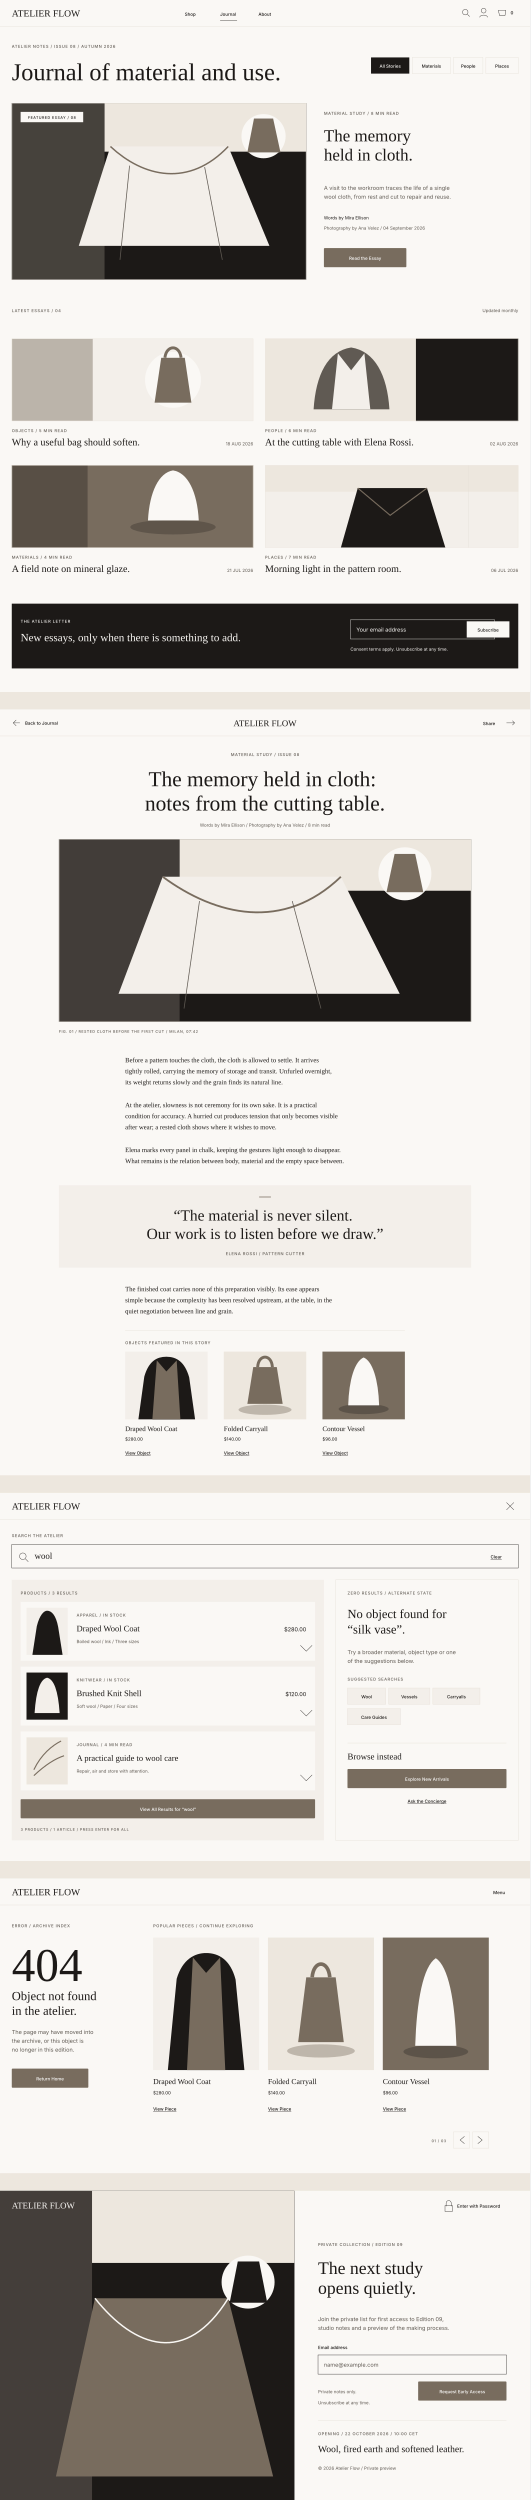
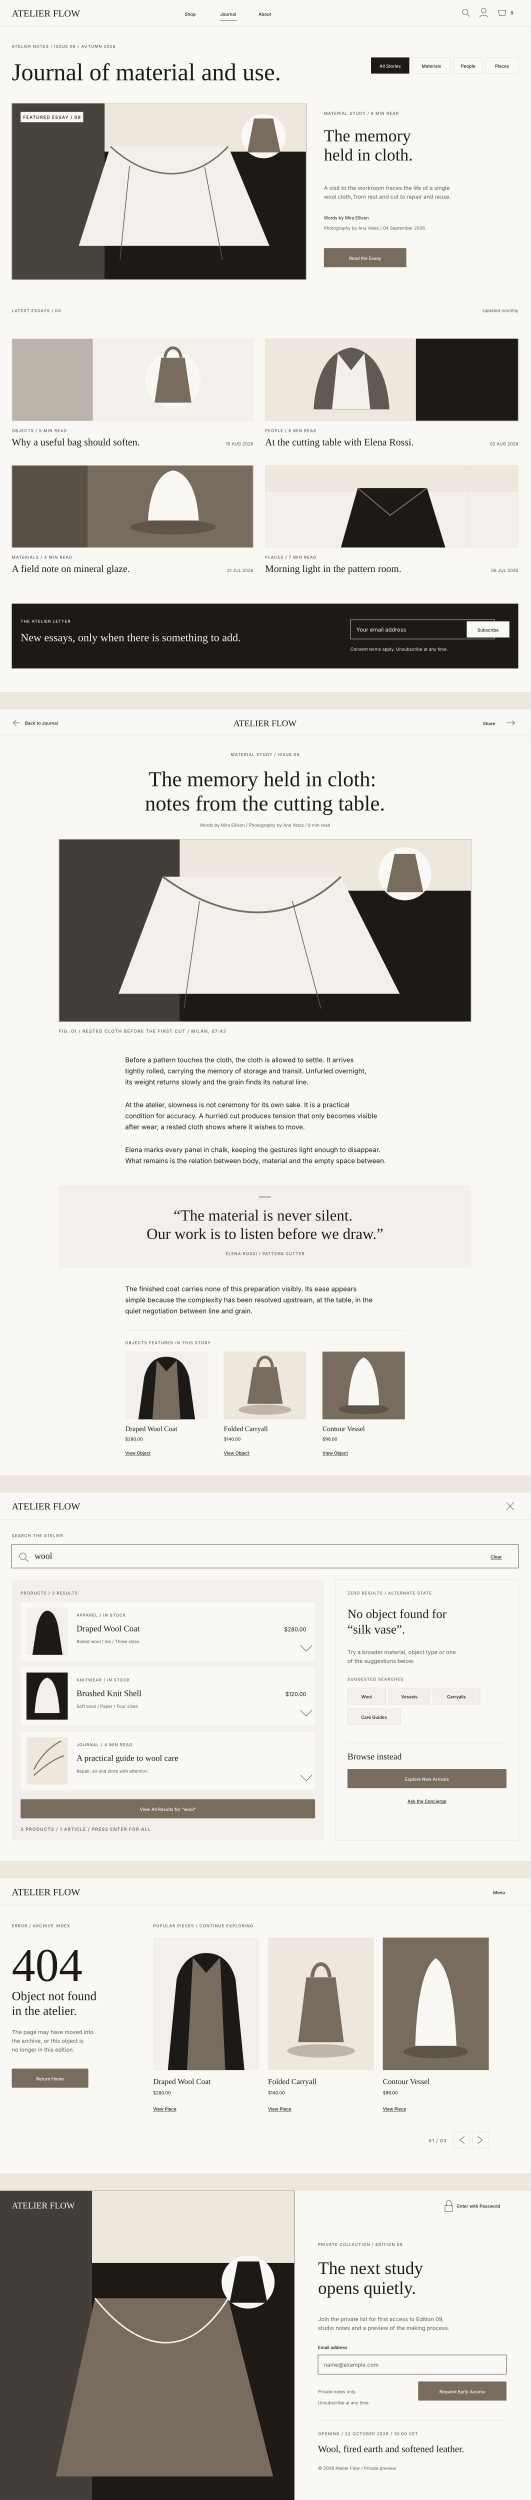
<svg xmlns="http://www.w3.org/2000/svg" width="1440" height="6792" viewBox="0 0 1440 6792" role="img" aria-labelledby="title desc">
  <defs>
    <style>
-       .serif { font-family: "Playfair Display", Georgia, "Times New Roman", serif; font-weight: 400; letter-spacing: 0; }
+       .serif { font-family: "Playfair Display", "Times New Roman", serif; font-weight: 400; letter-spacing: 0; }
      .sans { font-family: "Plus Jakarta Sans", -apple-system, BlinkMacSystemFont, sans-serif; font-weight: 400; letter-spacing: 0; }
      .paper { fill: #FAF8F5; }
      .surface { fill: #F3EFEA; }
      .subtle { fill: #EDE7DE; }
      .ink { fill: #1C1917; }
      .muted { fill: #605A53; }
      .accent { fill: #786C5E; }
      .white { fill: #FFFFFF; }
      .line { fill: none; stroke: #E5DFD5; stroke-width: 1; }
      .hairline { fill: none; stroke: #EDE7DE; stroke-width: 1; }
      .ink-line { fill: none; stroke: #1C1917; stroke-width: 1; }
      .muted-line { fill: none; stroke: #605A53; stroke-width: 1; }
      .eyebrow { font-family: "Plus Jakarta Sans", -apple-system, BlinkMacSystemFont, sans-serif; font-size: 11px; font-weight: 500; letter-spacing: 1.32px; }
      .label { font-family: "Plus Jakarta Sans", -apple-system, BlinkMacSystemFont, sans-serif; font-size: 12px; font-weight: 500; letter-spacing: 0; }
      .body { font-family: "Plus Jakarta Sans", -apple-system, BlinkMacSystemFont, sans-serif; font-size: 15px; font-weight: 400; letter-spacing: 0; }
-       .reading { font-family: Georgia, "Times New Roman", serif; font-size: 18px; font-weight: 400; letter-spacing: 0; }
+       .reading { font-family: "Plus Jakarta Sans", -apple-system, BlinkMacSystemFont, sans-serif; font-size: 18px; font-weight: 400; letter-spacing: 0; }
      .small { font-family: "Plus Jakarta Sans", -apple-system, BlinkMacSystemFont, sans-serif; font-size: 12px; font-weight: 400; letter-spacing: 0; }
-       .micro { font-family: "Plus Jakarta Sans", -apple-system, BlinkMacSystemFont, sans-serif; font-size: 10px; font-weight: 500; letter-spacing: 1.2px; }
+       .micro { font-family: "Plus Jakarta Sans", -apple-system, BlinkMacSystemFont, sans-serif; font-size: 12px; font-weight: 500; letter-spacing: 1.44px; }
      .hit { fill: #FFFFFF; fill-opacity: 0; }
    </style>
    <clipPath id="blog-featured">
      <rect x="32" y="280" width="800" height="480" />
    </clipPath>
    <clipPath id="blog-01">
      <rect x="32" y="920" width="656" height="224" />
    </clipPath>
    <clipPath id="blog-02">
      <rect x="720" y="920" width="688" height="224" />
    </clipPath>
    <clipPath id="blog-03">
      <rect x="32" y="1264" width="656" height="224" />
    </clipPath>
    <clipPath id="blog-04">
      <rect x="720" y="1264" width="688" height="224" />
    </clipPath>
    <clipPath id="article-hero">
      <rect x="160" y="352" width="1120" height="496" />
    </clipPath>
    <clipPath id="featured-object-01">
      <rect x="340" y="1744" width="224" height="184" />
    </clipPath>
    <clipPath id="featured-object-02">
      <rect x="608" y="1744" width="224" height="184" />
    </clipPath>
    <clipPath id="featured-object-03">
      <rect x="876" y="1744" width="224" height="184" />
    </clipPath>
    <clipPath id="password-media">
      <rect x="0" y="0" width="800" height="840" />
    </clipPath>
  </defs>
  <rect id="Canvas-Background" width="1440" height="6792" class="subtle" />
  <g id="Section-Blog-Magazine" aria-label="Magazine index page, desktop 1440 by 1880">
    <rect width="1440" height="1880" class="paper" />
    <g id="Blog-Global-Header">
      <rect width="1440" height="72" class="paper" />
      <line x1="0" y1="71.5" x2="1440" y2="71.5" stroke="#E5DFD5" />
      <text x="32" y="45" class="serif ink" font-size="26">ATELIER FLOW</text>
      <g aria-label="Shop, 88 by 44">
        <rect x="488" y="14" width="88" height="44" class="hit" />
        <text x="502" y="43" class="label ink">Shop</text>
      </g>
      <g aria-label="Journal current page, 96 by 44">
        <rect x="584" y="14" width="96" height="44" class="hit" />
        <text x="598" y="43" class="label ink">Journal</text>
        <line x1="598" y1="56" x2="644" y2="56" stroke="#1C1917" />
      </g>
      <g aria-label="About, 88 by 44">
        <rect x="688" y="14" width="88" height="44" class="hit" />
        <text x="702" y="43" class="label ink">About</text>
      </g>
      <g aria-label="Search, 44 by 44">
        <rect x="1244" y="14" width="44" height="44" class="hit" />
        <circle cx="1264" cy="33" r="7.5" class="ink-line" />
        <line x1="1270" y1="39" x2="1276" y2="45" stroke="#1C1917" />
      </g>
      <g aria-label="Shopify account, 44 by 44">
        <rect x="1292" y="14" width="44" height="44" class="hit" />
        <circle cx="1314" cy="29" r="6.5" class="ink-line" />
        <path d="M1303 47 C1305 39 1323 39 1325 47" class="ink-line" />
      </g>
      <g aria-label="Cart, 68 by 44">
        <rect x="1340" y="14" width="68" height="44" class="hit" />
        <path d="M1354 28 H1374 L1372 42 H1357 Z" class="ink-line" />
        <text x="1387" y="39" class="label ink">0</text>
      </g>
    </g>
    <g id="Blog-Magazine-Header">
      <text x="32" y="130" class="eyebrow muted">ATELIER NOTES / ISSUE 08 / AUTUMN 2026</text>
      <text x="32" y="218" class="serif ink" font-size="66">Journal of material and use.</text>
      <g id="Blog-Category-Tabs">
        <g aria-label="All stories selected, 104 by 44">
          <rect x="1008" y="156" width="104" height="44" class="ink" />
          <text x="1060" y="184" class="label paper" text-anchor="middle">All Stories</text>
        </g>
        <g aria-label="Materials category, 104 by 44">
          <rect x="1120" y="156" width="104" height="44" class="paper" stroke="#E5DFD5" />
          <text x="1172" y="184" class="label ink" text-anchor="middle">Materials</text>
        </g>
        <g aria-label="People category, 80 by 44">
          <rect x="1232" y="156" width="80" height="44" class="paper" stroke="#E5DFD5" />
          <text x="1272" y="184" class="label ink" text-anchor="middle">People</text>
        </g>
        <g aria-label="Places category, 88 by 44">
          <rect x="1320" y="156" width="88" height="44" class="paper" stroke="#E5DFD5" />
          <text x="1364" y="184" class="label ink" text-anchor="middle">Places</text>
        </g>
      </g>
    </g>
    <g id="Blog-Featured-Essay">
      <g clip-path="url(#blog-featured)">
        <rect x="32" y="280" width="800" height="480" class="ink" />
        <rect x="32" y="280" width="252" height="480" class="muted" opacity="0.62" />
        <rect x="284" y="280" width="548" height="132" class="subtle" />
        <path d="M214 668 L300 398 H620 L732 668 Z" class="surface" />
        <path d="M300 398 C390 482 514 510 620 398" fill="none" stroke="#786C5E" stroke-width="4" />
        <path d="M352 450 L326 706 M556 454 L604 706" fill="none" stroke="#605A53" stroke-width="2" />
        <circle cx="716" cy="370" r="60" class="paper" />
        <path d="M672 414 L690 322 H742 L762 414 Z" class="accent" />
        <rect x="56" y="304" width="170" height="28" class="paper" />
        <text x="141" y="323" class="micro ink" text-anchor="middle">FEATURED ESSAY / 08</text>
      </g>
      <rect x="32.5" y="280.5" width="799" height="479" class="hairline" />
      <g id="Blog-Featured-Copy">
        <text x="880" y="312" class="eyebrow muted">MATERIAL STUDY / 8 MIN READ</text>
        <text x="880" y="384" class="serif ink" font-size="46">
          <tspan x="880" dy="0">The memory</tspan>
          <tspan x="880" dy="52">held in cloth.</tspan>
        </text>
        <text x="880" y="516" class="body muted">
          <tspan x="880" dy="0">A visit to the workroom traces the life of a single</tspan>
          <tspan x="880" dy="24">wool cloth, from rest and cut to repair and reuse.</tspan>
        </text>
        <text x="880" y="596" class="small ink">Words by Mira Ellison</text>
        <text x="880" y="624" class="small muted">Photography by Ana Velez / 04 September 2026</text>
        <g aria-label="Read the featured essay, 224 by 52">
          <rect x="880" y="674" width="224" height="52" rx="2" class="accent" />
          <text x="992" y="706" class="label white" text-anchor="middle">Read the Essay</text>
        </g>
      </g>
    </g>
    <g id="Blog-Essay-Grid">
      <text x="32" y="848" class="eyebrow muted">LATEST ESSAYS / 04</text>
      <text x="1408" y="848" class="small muted" text-anchor="end">Updated monthly</text>
      <g id="Blog-Card-01">
        <g clip-path="url(#blog-01)">
          <rect x="32" y="920" width="656" height="224" class="surface" />
          <rect x="32" y="920" width="220" height="224" class="accent" opacity="0.45" />
          <circle cx="470" cy="1032" r="76" class="paper" />
          <path d="M420 1094 L438 972 H502 L520 1094 Z" class="accent" />
          <path d="M448 972 C452 936 488 936 492 972" fill="none" stroke="#786C5E" stroke-width="8" />
        </g>
        <rect x="32.5" y="920.5" width="655" height="223" class="hairline" />
        <text x="32" y="1174" class="eyebrow muted">OBJECTS / 5 MIN READ</text>
        <text x="32" y="1210" class="serif ink" font-size="27">Why a useful bag should soften.</text>
        <text x="688" y="1210" class="small muted" text-anchor="end">18 AUG 2026</text>
      </g>
      <g id="Blog-Card-02">
        <g clip-path="url(#blog-02)">
          <rect x="720" y="920" width="688" height="224" class="subtle" />
          <rect x="1130" y="920" width="278" height="224" class="ink" />
          <path d="M852 1112 C858 1018 890 954 954 944 C1018 954 1052 1018 1058 1112 Z" class="muted" />
          <path d="M918 960 L954 1006 L990 960 L1006 1112 H902 Z" class="surface" />
        </g>
        <rect x="720.5" y="920.5" width="687" height="223" class="hairline" />
        <text x="720" y="1174" class="eyebrow muted">PEOPLE / 6 MIN READ</text>
        <text x="720" y="1210" class="serif ink" font-size="27">At the cutting table with Elena Rossi.</text>
        <text x="1408" y="1210" class="small muted" text-anchor="end">02 AUG 2026</text>
      </g>
      <g id="Blog-Card-03">
        <g clip-path="url(#blog-03)">
          <rect x="32" y="1264" width="656" height="224" class="accent" />
          <rect x="32" y="1264" width="206" height="224" class="ink" opacity="0.35" />
          <ellipse cx="470" cy="1432" rx="116" ry="20" class="ink" opacity="0.28" />
          <path d="M402 1414 C406 1336 432 1284 470 1278 C510 1284 536 1336 540 1414 Z" class="paper" />
        </g>
        <rect x="32.5" y="1264.5" width="655" height="223" class="hairline" />
        <text x="32" y="1518" class="eyebrow muted">MATERIALS / 4 MIN READ</text>
        <text x="32" y="1554" class="serif ink" font-size="27">A field note on mineral glaze.</text>
        <text x="688" y="1554" class="small muted" text-anchor="end">21 JUL 2026</text>
      </g>
      <g id="Blog-Card-04">
        <g clip-path="url(#blog-04)">
          <rect x="720" y="1264" width="688" height="224" class="surface" />
          <rect x="720" y="1264" width="688" height="72" class="subtle" />
          <path d="M926 1488 L972 1326 H1160 L1210 1488 Z" class="ink" />
          <path d="M972 1326 L1060 1400 L1160 1326" fill="none" stroke="#786C5E" stroke-width="3" />
          <line x1="1272" y1="1264" x2="1272" y2="1488" stroke="#E5DFD5" />
        </g>
        <rect x="720.5" y="1264.5" width="687" height="223" class="hairline" />
        <text x="720" y="1518" class="eyebrow muted">PLACES / 7 MIN READ</text>
        <text x="720" y="1554" class="serif ink" font-size="27">Morning light in the pattern room.</text>
        <text x="1408" y="1554" class="small muted" text-anchor="end">06 JUL 2026</text>
      </g>
    </g>
    <g id="Blog-Newsletter-Band">
      <rect x="32" y="1640" width="1376" height="176" class="ink" />
      <text x="56" y="1692" class="eyebrow paper">THE ATELIER LETTER</text>
      <text x="56" y="1742" class="serif paper" font-size="30">New essays, only when there is something to add.</text>
      <g aria-label="Journal email field, 392 by 52">
        <rect x="952" y="1684" width="392" height="52" fill="none" stroke="#FAF8F5" />
        <text x="968" y="1716" class="body paper">Your email address</text>
      </g>
      <g aria-label="Subscribe to journal, 120 by 44">
        <rect x="1268" y="1688" width="116" height="44" class="paper" />
        <text x="1326" y="1716" class="label ink" text-anchor="middle">Subscribe</text>
      </g>
      <text x="952" y="1768" class="small paper">Consent terms apply. Unsubscribe at any time.</text>
    </g>
  </g>
  <g id="Section-Article-Reading" transform="translate(0 1928)" aria-label="Article reading page, desktop 1440 by 2080">
    <rect width="1440" height="2080" class="paper" />
    <g id="Article-Global-Header">
      <rect width="1440" height="72" class="paper" />
      <line x1="0" y1="71.5" x2="1440" y2="71.5" stroke="#E5DFD5" />
      <g aria-label="Back to journal, 176 by 44">
        <rect x="32" y="14" width="176" height="44" class="hit" />
        <path d="M36 36 H54 M36 36 L44 28 M36 36 L44 44" class="ink-line" />
        <text x="68" y="41" class="label ink">Back to Journal</text>
      </g>
      <text x="720" y="45" class="serif ink" font-size="24" text-anchor="middle">ATELIER FLOW</text>
      <g aria-label="Share article, 112 by 44">
        <rect x="1296" y="14" width="112" height="44" class="hit" />
        <text x="1312" y="42" class="label ink">Share</text>
        <path d="M1376 36 H1398 M1392 30 L1398 36 L1392 42" class="ink-line" />
      </g>
    </g>
    <g id="Article-Heading">
      <text x="720" y="126" class="eyebrow muted" text-anchor="middle">MATERIAL STUDY / ISSUE 08</text>
      <text x="720" y="208" class="serif ink" font-size="58" text-anchor="middle">
        <tspan x="720" dy="0">The memory held in cloth:</tspan>
        <tspan x="720" dy="66">notes from the cutting table.</tspan>
      </text>
      <text x="720" y="318" class="small muted" text-anchor="middle">Words by Mira Ellison / Photography by Ana Velez / 8 min read</text>
    </g>
    <g id="Article-Hero-Media" clip-path="url(#article-hero)">
      <rect x="160" y="352" width="1120" height="496" class="ink" />
      <rect x="160" y="352" width="328" height="496" class="muted" opacity="0.56" />
      <rect x="488" y="352" width="792" height="140" class="subtle" />
      <path d="M322 772 L442 454 H926 L1086 772 Z" class="surface" />
      <path d="M442 454 C586 560 770 604 926 454" fill="none" stroke="#786C5E" stroke-width="5" />
      <path d="M542 520 L500 812 M794 520 L872 812" fill="none" stroke="#605A53" stroke-width="2" />
      <circle cx="1100" cy="446" r="72" class="paper" />
      <path d="M1050 496 L1072 392 H1128 L1150 496 Z" class="accent" />
    </g>
    <rect x="160.5" y="352.5" width="1119" height="495" class="hairline" />
    <text x="160" y="878" class="micro muted">FIG. 01 / RESTED CLOTH BEFORE THE FIRST CUT / MILAN, 07:42</text>
    <g id="Article-Reading-Column">
      <text x="340" y="958" class="reading ink">
        <tspan x="340" dy="0">Before a pattern touches the cloth, the cloth is allowed to settle. It arrives</tspan>
        <tspan x="340" dy="30">tightly rolled, carrying the memory of storage and transit. Unfurled overnight,</tspan>
        <tspan x="340" dy="30">its weight returns slowly and the grain finds its natural line.</tspan>
      </text>
      <text x="340" y="1080" class="reading ink">
        <tspan x="340" dy="0">At the atelier, slowness is not ceremony for its own sake. It is a practical</tspan>
        <tspan x="340" dy="30">condition for accuracy. A hurried cut produces tension that only becomes visible</tspan>
        <tspan x="340" dy="30">after wear; a rested cloth shows where it wishes to move.</tspan>
      </text>
      <text x="340" y="1202" class="reading ink">
        <tspan x="340" dy="0">Elena marks every panel in chalk, keeping the gestures light enough to disappear.</tspan>
        <tspan x="340" dy="30">What remains is the relation between body, material and the empty space between.</tspan>
      </text>
      <g id="Article-Pull-Quote">
        <rect x="160" y="1292" width="1120" height="224" class="surface" />
        <line x1="704" y1="1324" x2="736" y2="1324" stroke="#786C5E" stroke-width="2" />
        <text x="720" y="1388" class="serif ink" font-size="42" text-anchor="middle">
          <tspan x="720" dy="0">“The material is never silent.</tspan>
          <tspan x="720" dy="50">Our work is to listen before we draw.”</tspan>
        </text>
        <text x="720" y="1482" class="eyebrow muted" text-anchor="middle">ELENA ROSSI / PATTERN CUTTER</text>
      </g>
      <text x="340" y="1580" class="reading ink">
        <tspan x="340" dy="0">The finished coat carries none of this preparation visibly. Its ease appears</tspan>
        <tspan x="340" dy="30">simple because the complexity has been resolved upstream, at the table, in the</tspan>
        <tspan x="340" dy="30">quiet negotiation between line and grain.</tspan>
      </text>
    </g>
    <g id="Article-Featured-Objects">
      <line x1="340" y1="1687.5" x2="1100" y2="1687.5" stroke="#E5DFD5" />
      <text x="340" y="1724" class="eyebrow muted">OBJECTS FEATURED IN THIS STORY</text>
      <g id="Article-Product-01">
        <g clip-path="url(#featured-object-01)">
          <rect x="340" y="1744" width="224" height="184" class="surface" />
          <path d="M392 1812 C404 1770 426 1758 452 1758 C480 1758 502 1772 514 1814 L530 1928 H376 Z" class="ink" />
          <path d="M426 1768 L452 1798 L480 1768 L490 1928 H414 Z" class="accent" />
        </g>
        <text x="340" y="1960" class="serif ink" font-size="19">Draped Wool Coat</text>
        <text x="340" y="1986" class="small ink">$280.00</text>
        <g aria-label="View Draped Wool Coat, 224 by 44">
          <rect x="340" y="1996" width="224" height="44" class="hit" />
          <text x="340" y="2024" class="label ink" text-decoration="underline">View Object</text>
        </g>
      </g>
      <g id="Article-Product-02">
        <g clip-path="url(#featured-object-02)">
          <rect x="608" y="1744" width="224" height="184" class="subtle" />
          <ellipse cx="720" cy="1902" rx="72" ry="14" class="accent" opacity="0.4" />
          <path d="M672 1886 L688 1786 H752 L768 1886 Z" class="accent" />
          <path d="M700 1786 C702 1750 738 1750 740 1786" fill="none" stroke="#786C5E" stroke-width="8" />
        </g>
        <text x="608" y="1960" class="serif ink" font-size="19">Folded Carryall</text>
        <text x="608" y="1986" class="small ink">$140.00</text>
        <g aria-label="View Folded Carryall, 224 by 44">
          <rect x="608" y="1996" width="224" height="44" class="hit" />
          <text x="608" y="2024" class="label ink" text-decoration="underline">View Object</text>
        </g>
      </g>
      <g id="Article-Product-03">
        <g clip-path="url(#featured-object-03)">
          <rect x="876" y="1744" width="224" height="184" class="accent" />
          <ellipse cx="988" cy="1900" rx="68" ry="14" class="ink" opacity="0.3" />
          <path d="M946 1890 C948 1820 964 1770 988 1760 C1012 1770 1028 1820 1030 1890 Z" class="paper" />
        </g>
        <text x="876" y="1960" class="serif ink" font-size="19">Contour Vessel</text>
        <text x="876" y="1986" class="small ink">$96.00</text>
        <g aria-label="View Contour Vessel, 224 by 44">
          <rect x="876" y="1996" width="224" height="44" class="hit" />
          <text x="876" y="2024" class="label ink" text-decoration="underline">View Object</text>
        </g>
      </g>
    </g>
  </g>
  <g id="Section-System-Templates" aria-label="System template family">
    <g id="System-Search-Predictive" transform="translate(0 4056)" aria-label="Predictive search and no results page, desktop 1440 by 1000">
      <rect width="1440" height="1000" class="paper" />
      <g id="Search-Header">
        <rect width="1440" height="72" class="paper" />
        <line x1="0" y1="71.5" x2="1440" y2="71.5" stroke="#E5DFD5" />
        <text x="32" y="45" class="serif ink" font-size="26">ATELIER FLOW</text>
        <g aria-label="Close search, 44 by 44">
          <rect x="1364" y="14" width="44" height="44" class="hit" />
          <path d="M1376 26 L1396 46 M1396 26 L1376 46" class="ink-line" />
        </g>
      </g>
      <text x="32" y="120" class="eyebrow muted">SEARCH THE ATELIER</text>
      <g id="Predictive-Search-Field" aria-label="Search field with query, 1376 by 64">
        <rect x="32" y="140" width="1376" height="64" class="paper" stroke="#1C1917" />
        <circle cx="62" cy="172" r="9" class="ink-line" />
        <line x1="69" y1="179" x2="77" y2="187" stroke="#1C1917" />
        <text x="94" y="179" class="serif ink" font-size="24">wool</text>
        <g aria-label="Clear search, 88 by 44">
          <rect x="1304" y="150" width="88" height="44" class="hit" />
          <text x="1348" y="178" class="label ink" text-anchor="middle" text-decoration="underline">Clear</text>
        </g>
      </g>
      <g id="Predictive-Results-Panel">
        <rect x="32" y="236" width="848" height="708" class="surface" />
        <text x="56" y="276" class="eyebrow muted">PRODUCTS / 3 RESULTS</text>
        <g id="Search-Result-01" aria-label="Draped Wool Coat search result, 800 by 160">
          <rect x="56" y="296" width="800" height="160" class="paper" />
          <rect x="72" y="312" width="112" height="128" class="surface" />
          <path d="M100 362 C108 330 120 320 128 320 C140 320 152 332 158 364 L170 440 H88 Z" class="ink" />
          <text x="208" y="336" class="eyebrow muted">APPAREL / IN STOCK</text>
          <text x="208" y="376" class="serif ink" font-size="23">Draped Wool Coat</text>
          <text x="208" y="408" class="small muted">Boiled wool / Ink / Three sizes</text>
          <text x="832" y="376" class="body ink" text-anchor="end">$280.00</text>
          <path d="M816 414 L832 430 L848 414" fill="none" stroke="#1C1917" />
        </g>
        <g id="Search-Result-02" aria-label="Brushed Knit Shell search result, 800 by 160">
          <rect x="56" y="472" width="800" height="160" class="paper" />
          <rect x="72" y="488" width="112" height="128" class="ink" />
          <path d="M94 598 C98 536 110 506 128 502 C146 506 158 536 162 598 Z" class="surface" />
          <text x="208" y="512" class="eyebrow muted">KNITWEAR / IN STOCK</text>
          <text x="208" y="552" class="serif ink" font-size="23">Brushed Knit Shell</text>
          <text x="208" y="584" class="small muted">Soft wool / Paper / Four sizes</text>
          <text x="832" y="552" class="body ink" text-anchor="end">$120.00</text>
          <path d="M816 590 L832 606 L848 590" fill="none" stroke="#1C1917" />
        </g>
        <g id="Search-Result-03" aria-label="Wool care guide search result, 800 by 160">
          <rect x="56" y="648" width="800" height="160" class="paper" />
          <rect x="72" y="664" width="112" height="128" class="subtle" />
          <path d="M92 752 C112 710 142 686 166 674 M92 768 C124 738 150 722 174 714" fill="none" stroke="#786C5E" stroke-width="3" />
          <text x="208" y="688" class="eyebrow muted">JOURNAL / 4 MIN READ</text>
          <text x="208" y="728" class="serif ink" font-size="23">A practical guide to wool care</text>
          <text x="208" y="760" class="small muted">Repair, air and store with attention.</text>
          <path d="M816 766 L832 782 L848 766" fill="none" stroke="#1C1917" />
        </g>
        <g aria-label="View all results for wool, 800 by 52">
          <rect x="56" y="832" width="800" height="52" rx="2" class="accent" />
          <text x="456" y="864" class="label white" text-anchor="middle">View All Results for “wool”</text>
        </g>
        <text x="56" y="918" class="micro muted">3 PRODUCTS / 1 ARTICLE / PRESS ENTER FOR ALL</text>
      </g>
      <g id="Search-No-Results-Variant">
        <rect x="912" y="236" width="496" height="708" class="paper" stroke="#E5DFD5" />
        <text x="944" y="276" class="eyebrow muted">ZERO RESULTS / ALTERNATE STATE</text>
        <text x="944" y="340" class="serif ink" font-size="34">
          <tspan x="944" dy="0">No object found for</tspan>
          <tspan x="944" dy="42">“silk vase”.</tspan>
        </text>
        <text x="944" y="438" class="body muted">
          <tspan x="944" dy="0">Try a broader material, object type or one</tspan>
          <tspan x="944" dy="24">of the suggestions below.</tspan>
        </text>
        <text x="944" y="510" class="eyebrow muted">SUGGESTED SEARCHES</text>
        <g aria-label="Search wool, 104 by 44">
          <rect x="944" y="530" width="104" height="44" class="surface" stroke="#E5DFD5" />
          <text x="996" y="558" class="label ink" text-anchor="middle">Wool</text>
        </g>
        <g aria-label="Search vessels, 112 by 44">
          <rect x="1056" y="530" width="112" height="44" class="surface" stroke="#E5DFD5" />
          <text x="1112" y="558" class="label ink" text-anchor="middle">Vessels</text>
        </g>
        <g aria-label="Search carryalls, 128 by 44">
          <rect x="1176" y="530" width="128" height="44" class="surface" stroke="#E5DFD5" />
          <text x="1240" y="558" class="label ink" text-anchor="middle">Carryalls</text>
        </g>
        <g aria-label="Search care guides, 144 by 44">
          <rect x="944" y="586" width="144" height="44" class="surface" stroke="#E5DFD5" />
          <text x="1016" y="614" class="label ink" text-anchor="middle">Care Guides</text>
        </g>
        <line x1="944" y1="679.5" x2="1376" y2="679.5" stroke="#E5DFD5" />
        <text x="944" y="724" class="serif ink" font-size="24">Browse instead</text>
        <g aria-label="Explore new arrivals, 432 by 52">
          <rect x="944" y="750" width="432" height="52" rx="2" class="accent" />
          <text x="1160" y="782" class="label white" text-anchor="middle">Explore New Arrivals</text>
        </g>
        <g aria-label="Contact concierge, 432 by 44">
          <rect x="944" y="814" width="432" height="44" class="hit" />
          <text x="1160" y="842" class="label ink" text-anchor="middle" text-decoration="underline">Ask the Concierge</text>
        </g>
      </g>
    </g>
    <g id="System-404-Curatorial" transform="translate(0 5104)" aria-label="Curated error 404 page, desktop 1440 by 800">
      <rect width="1440" height="800" class="paper" />
      <g id="Error-Header">
        <rect width="1440" height="72" class="paper" />
        <line x1="0" y1="71.5" x2="1440" y2="71.5" stroke="#E5DFD5" />
        <text x="32" y="45" class="serif ink" font-size="26">ATELIER FLOW</text>
        <g aria-label="Open menu, 104 by 44">
          <rect x="1304" y="14" width="104" height="44" class="hit" />
          <text x="1356" y="42" class="label ink" text-anchor="middle">Menu</text>
        </g>
      </g>
      <g id="Error-Message">
        <text x="32" y="132" class="eyebrow muted">ERROR / ARCHIVE INDEX</text>
        <text x="32" y="278" class="serif ink" font-size="128">404</text>
        <text x="32" y="330" class="serif ink" font-size="34">
          <tspan x="32" dy="0">Object not found</tspan>
          <tspan x="32" dy="40">in the atelier.</tspan>
        </text>
        <text x="32" y="422" class="body muted">
          <tspan x="32" dy="0">The page may have moved into</tspan>
          <tspan x="32" dy="24">the archive, or this object is</tspan>
          <tspan x="32" dy="24">no longer in this edition.</tspan>
        </text>
        <g aria-label="Return home, 208 by 52">
          <rect x="32" y="516" width="208" height="52" rx="2" class="accent" />
          <text x="136" y="548" class="label white" text-anchor="middle">Return Home</text>
        </g>
      </g>
      <g id="Error-Popular-Pieces">
        <text x="416" y="132" class="eyebrow muted">POPULAR PIECES / CONTINUE EXPLORING</text>
        <g id="Error-Piece-01">
          <rect x="416" y="160" width="288" height="360" class="surface" />
          <path d="M480 272 C496 218 530 202 560 202 C594 202 626 220 640 274 L664 520 H456 Z" class="ink" />
          <path d="M524 214 L560 256 L598 214 L612 520 H508 Z" class="accent" />
          <text x="416" y="558" class="serif ink" font-size="21">Draped Wool Coat</text>
          <text x="416" y="586" class="small ink">$280.00</text>
          <g aria-label="View Draped Wool Coat, 288 by 44">
            <rect x="416" y="602" width="288" height="44" class="hit" />
            <text x="416" y="630" class="label ink" text-decoration="underline">View Piece</text>
          </g>
        </g>
        <g id="Error-Piece-02">
          <rect x="728" y="160" width="288" height="360" class="subtle" />
          <ellipse cx="872" cy="468" rx="92" ry="18" class="accent" opacity="0.4" />
          <path d="M810 444 L832 268 H912 L934 444 Z" class="accent" />
          <path d="M848 268 C852 220 892 220 896 268" fill="none" stroke="#786C5E" stroke-width="10" />
          <text x="728" y="558" class="serif ink" font-size="21">Folded Carryall</text>
          <text x="728" y="586" class="small ink">$140.00</text>
          <g aria-label="View Folded Carryall, 288 by 44">
            <rect x="728" y="602" width="288" height="44" class="hit" />
            <text x="728" y="630" class="label ink" text-decoration="underline">View Piece</text>
          </g>
        </g>
        <g id="Error-Piece-03">
          <rect x="1040" y="160" width="288" height="360" class="accent" />
          <ellipse cx="1184" cy="470" rx="88" ry="18" class="ink" opacity="0.3" />
          <path d="M1128 454 C1132 330 1150 238 1184 216 C1218 238 1236 330 1240 454 Z" class="paper" />
          <text x="1040" y="558" class="serif ink" font-size="21">Contour Vessel</text>
          <text x="1040" y="586" class="small ink">$96.00</text>
          <g aria-label="View Contour Vessel, 288 by 44">
            <rect x="1040" y="602" width="288" height="44" class="hit" />
            <text x="1040" y="630" class="label ink" text-decoration="underline">View Piece</text>
          </g>
        </g>
        <g id="Error-Carousel-Controls">
          <g aria-label="Previous popular pieces, 44 by 44">
            <rect x="1232" y="688" width="44" height="44" class="paper" stroke="#E5DFD5" />
            <path d="M1262 700 L1250 710 L1262 720" class="ink-line" />
          </g>
          <g aria-label="Next popular pieces, 44 by 44">
            <rect x="1284" y="688" width="44" height="44" class="paper" stroke="#E5DFD5" />
            <path d="M1298 700 L1310 710 L1298 720" class="ink-line" />
          </g>
          <text x="1212" y="716" class="micro muted" text-anchor="end">01 / 03</text>
        </g>
      </g>
    </g>
    <g id="System-Password-Private" transform="translate(0 5952)" aria-label="Private collection password page, desktop 1440 by 840">
      <rect width="1440" height="840" class="paper" />
      <g id="Password-Editorial-Media" clip-path="url(#password-media)">
        <rect x="0" y="0" width="800" height="840" class="ink" />
        <rect x="0" y="0" width="250" height="840" class="muted" opacity="0.58" />
        <rect x="250" y="0" width="550" height="196" class="subtle" />
        <path d="M152 776 L258 292 H620 L742 776 Z" class="accent" />
        <path d="M258 292 C366 428 506 476 620 292" fill="none" stroke="#FAF8F5" stroke-width="4" />
        <circle cx="674" cy="248" r="72" class="paper" />
        <path d="M624 304 L646 192 H704 L726 304 Z" class="ink" />
      </g>
      <g id="Password-Top-Bar">
        <text x="32" y="48" class="serif paper" font-size="24">ATELIER FLOW</text>
        <g aria-label="Enter with password, 208 by 44">
          <rect x="1200" y="16" width="208" height="44" class="hit" />
          <path d="M1212 42 V34 C1212 24 1226 24 1226 34 V42" fill="none" stroke="#1C1917" />
          <rect x="1209" y="40" width="20" height="16" class="ink-line" />
          <text x="1242" y="46" class="label ink">Enter with Password</text>
        </g>
      </g>
      <g id="Password-Private-Access-Copy">
        <text x="864" y="150" class="eyebrow muted">PRIVATE COLLECTION / EDITION 09</text>
        <text x="864" y="226" class="serif ink" font-size="48">
          <tspan x="864" dy="0">The next study</tspan>
          <tspan x="864" dy="54">opens quietly.</tspan>
        </text>
        <text x="864" y="354" class="body muted">
          <tspan x="864" dy="0">Join the private list for first access to Edition 09,</tspan>
          <tspan x="864" dy="24">studio notes and a preview of the making process.</tspan>
        </text>
        <text x="864" y="430" class="label ink">Email address</text>
        <g aria-label="Early access email field, 512 by 52">
          <rect x="864" y="446" width="512" height="52" class="paper" stroke="#1C1917" />
          <text x="880" y="478" class="body muted">name@example.com</text>
        </g>
        <g aria-label="Request early access, 240 by 52">
          <rect x="1136" y="518" width="240" height="52" rx="2" class="accent" />
          <text x="1256" y="550" class="label white" text-anchor="middle">Request Early Access</text>
        </g>
        <text x="864" y="550" class="small muted">Private notes only.</text>
        <text x="864" y="580" class="small muted">Unsubscribe at any time.</text>
        <line x1="864" y1="623.5" x2="1376" y2="623.5" stroke="#E5DFD5" />
        <text x="864" y="664" class="eyebrow muted">OPENING / 22 OCTOBER 2026 / 10:00 CET</text>
        <text x="864" y="710" class="serif ink" font-size="26">Wool, fired earth and softened leather.</text>
        <text x="864" y="758" class="small muted">© 2026 Atelier Flow / Private preview</text>
      </g>
    </g>
  </g>
</svg>
